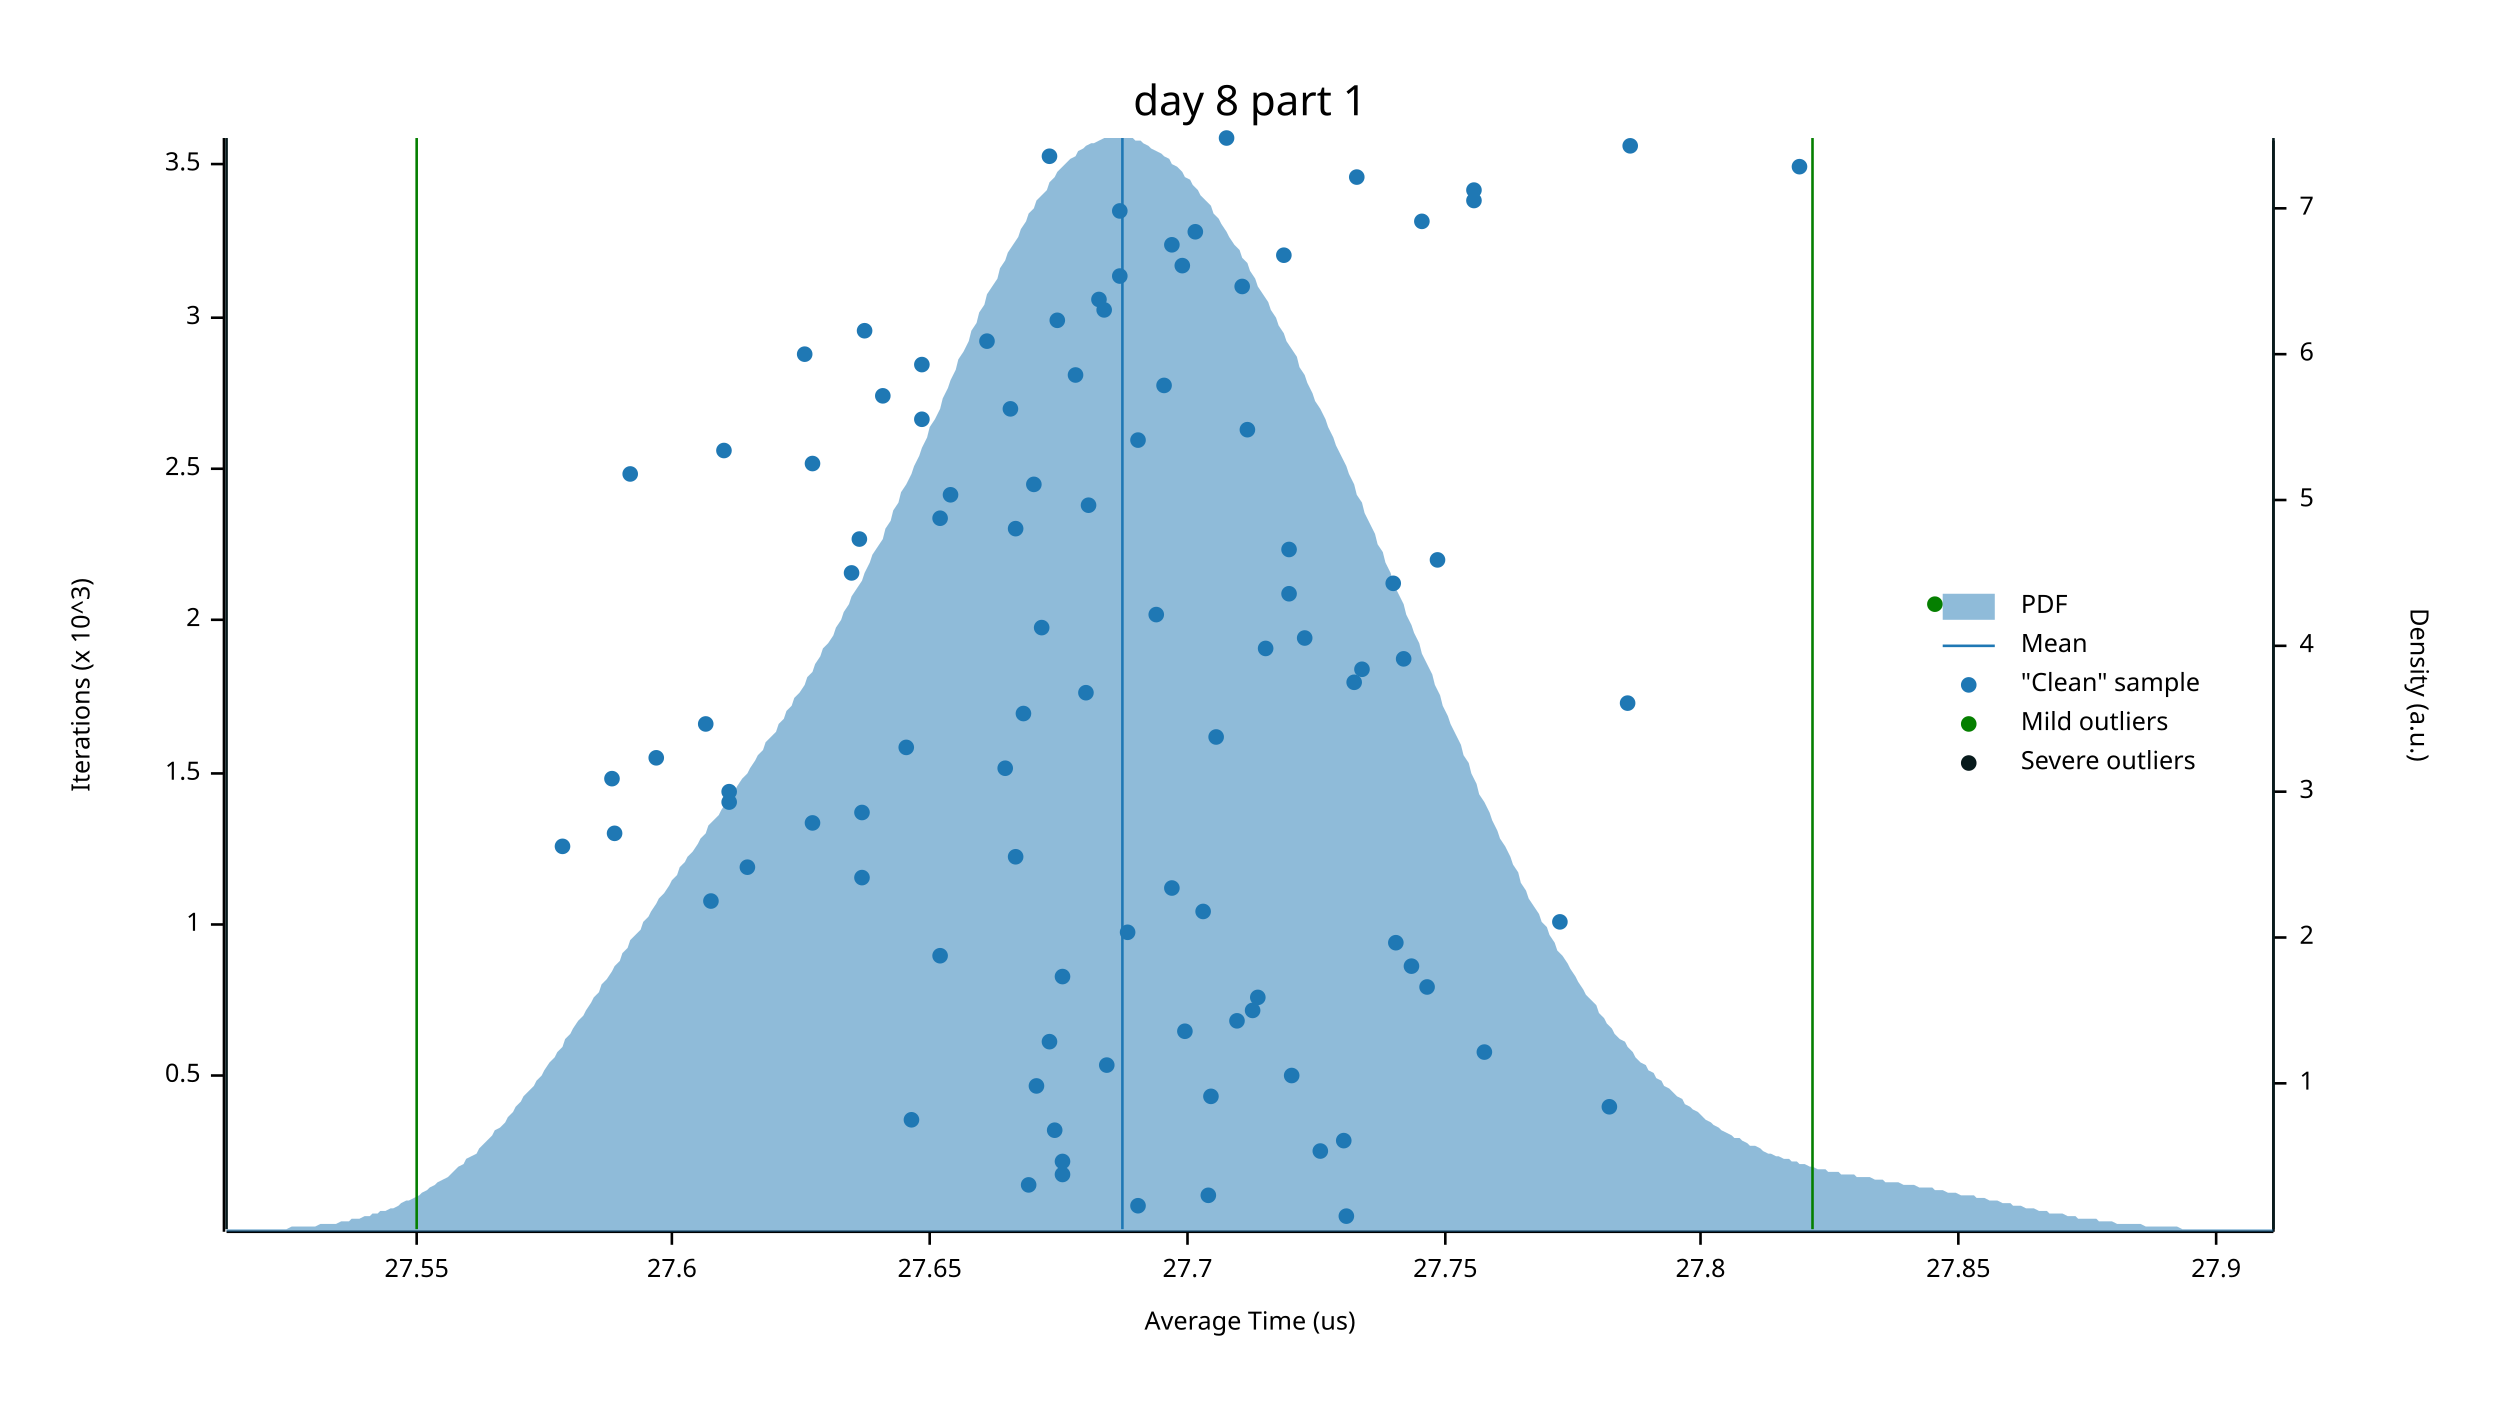
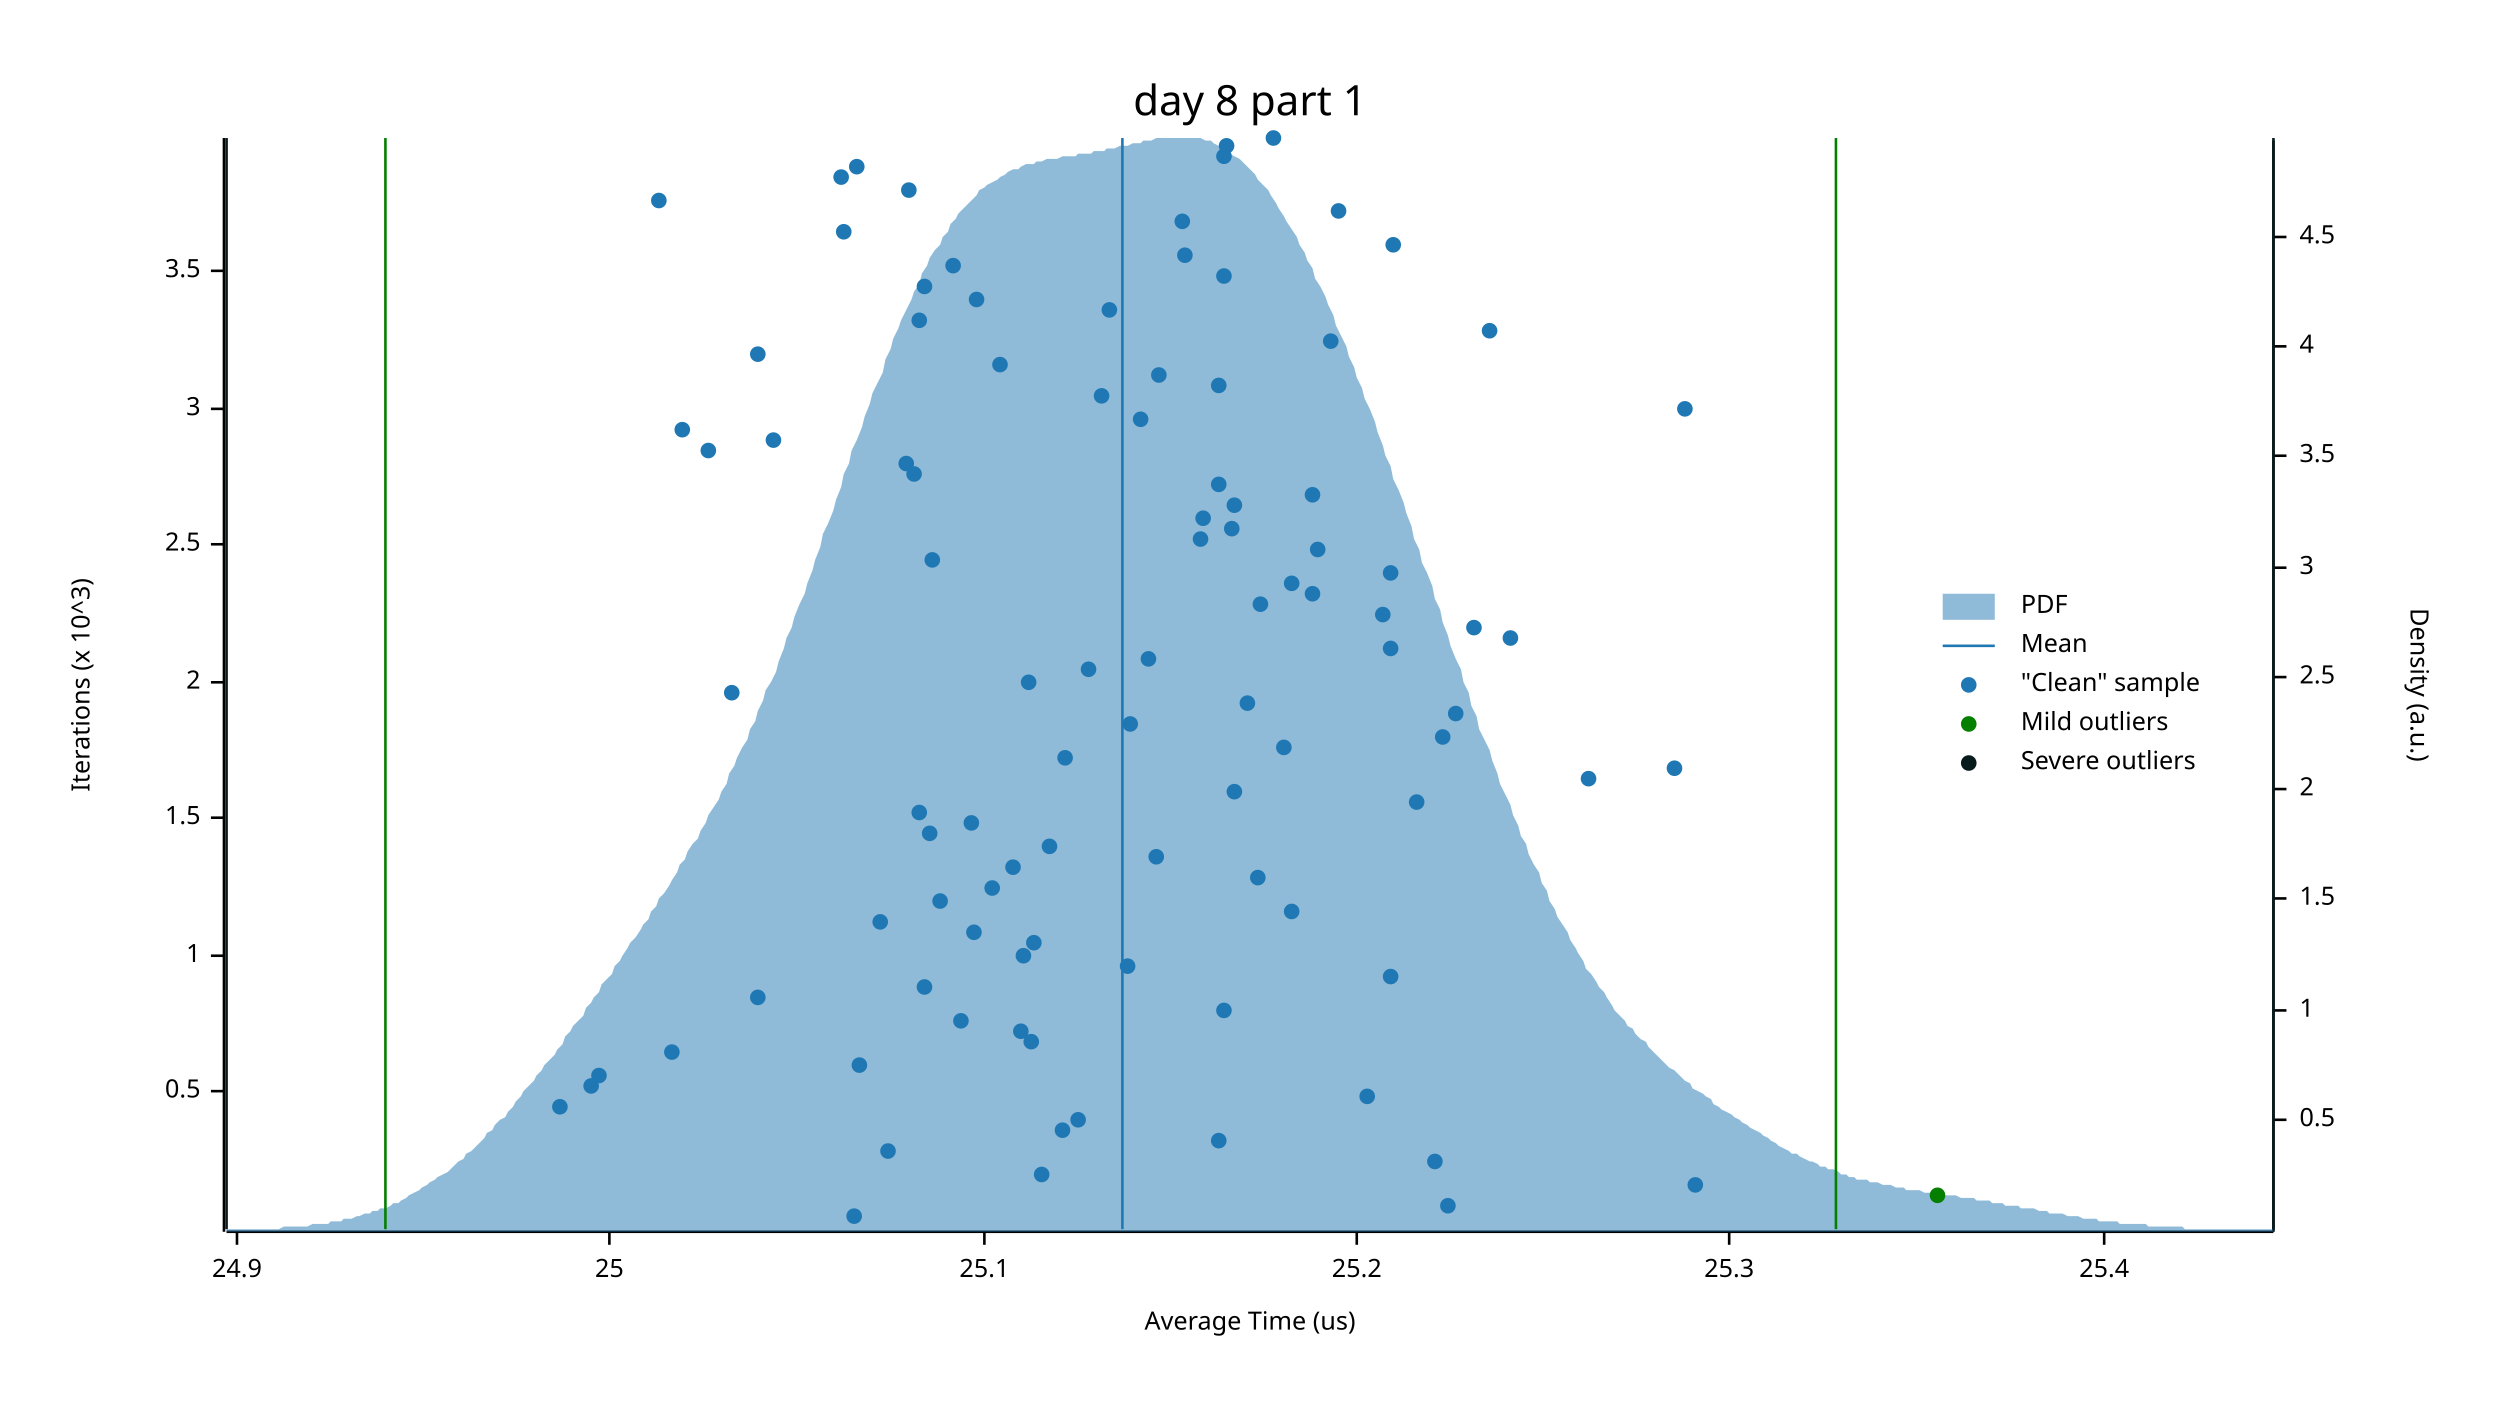
<svg xmlns="http://www.w3.org/2000/svg" width="960" height="540" viewBox="0 0 960 540">
  <text x="480" y="32" dy="0.76em" text-anchor="middle" font-family="sans-serif" font-size="16.129" opacity="1" fill="#000000">
day 8 part 1
</text>
  <text x="27" y="263" dy="0.76em" text-anchor="middle" font-family="sans-serif" font-size="9.677" opacity="1" fill="#000000" transform="rotate(270, 27, 263)">
Iterations (x 10^3)
</text>
  <text x="480" y="513" dy="-0.5ex" text-anchor="middle" font-family="sans-serif" font-size="9.677" opacity="1" fill="#000000">
Average Time (us)
</text>
  <polyline fill="none" opacity="1" stroke="#000000" stroke-width="1" points="86,53 86,473 " />
-   <text x="77" y="413" dy="0.5ex" text-anchor="end" font-family="sans-serif" font-size="9.677" opacity="1" fill="#000000">
+   <text x="77" y="419" dy="0.5ex" text-anchor="end" font-family="sans-serif" font-size="9.677" opacity="1" fill="#000000">
0.5
</text>
-   <polyline fill="none" opacity="1" stroke="#000000" stroke-width="1" points="81,413 86,413 " />
-   <text x="77" y="355" dy="0.5ex" text-anchor="end" font-family="sans-serif" font-size="9.677" opacity="1" fill="#000000">
+   <polyline fill="none" opacity="1" stroke="#000000" stroke-width="1" points="81,419 86,419 " />
+   <text x="77" y="367" dy="0.5ex" text-anchor="end" font-family="sans-serif" font-size="9.677" opacity="1" fill="#000000">
1
</text>
-   <polyline fill="none" opacity="1" stroke="#000000" stroke-width="1" points="81,355 86,355 " />
-   <text x="77" y="297" dy="0.5ex" text-anchor="end" font-family="sans-serif" font-size="9.677" opacity="1" fill="#000000">
+   <polyline fill="none" opacity="1" stroke="#000000" stroke-width="1" points="81,367 86,367 " />
+   <text x="77" y="314" dy="0.5ex" text-anchor="end" font-family="sans-serif" font-size="9.677" opacity="1" fill="#000000">
1.5
</text>
-   <polyline fill="none" opacity="1" stroke="#000000" stroke-width="1" points="81,297 86,297 " />
-   <text x="77" y="238" dy="0.5ex" text-anchor="end" font-family="sans-serif" font-size="9.677" opacity="1" fill="#000000">
+   <polyline fill="none" opacity="1" stroke="#000000" stroke-width="1" points="81,314 86,314 " />
+   <text x="77" y="262" dy="0.5ex" text-anchor="end" font-family="sans-serif" font-size="9.677" opacity="1" fill="#000000">
2
</text>
-   <polyline fill="none" opacity="1" stroke="#000000" stroke-width="1" points="81,238 86,238 " />
-   <text x="77" y="180" dy="0.5ex" text-anchor="end" font-family="sans-serif" font-size="9.677" opacity="1" fill="#000000">
+   <polyline fill="none" opacity="1" stroke="#000000" stroke-width="1" points="81,262 86,262 " />
+   <text x="77" y="209" dy="0.5ex" text-anchor="end" font-family="sans-serif" font-size="9.677" opacity="1" fill="#000000">
2.5
</text>
-   <polyline fill="none" opacity="1" stroke="#000000" stroke-width="1" points="81,180 86,180 " />
-   <text x="77" y="122" dy="0.5ex" text-anchor="end" font-family="sans-serif" font-size="9.677" opacity="1" fill="#000000">
+   <polyline fill="none" opacity="1" stroke="#000000" stroke-width="1" points="81,209 86,209 " />
+   <text x="77" y="157" dy="0.5ex" text-anchor="end" font-family="sans-serif" font-size="9.677" opacity="1" fill="#000000">
3
</text>
-   <polyline fill="none" opacity="1" stroke="#000000" stroke-width="1" points="81,122 86,122 " />
-   <text x="77" y="63" dy="0.5ex" text-anchor="end" font-family="sans-serif" font-size="9.677" opacity="1" fill="#000000">
+   <polyline fill="none" opacity="1" stroke="#000000" stroke-width="1" points="81,157 86,157 " />
+   <text x="77" y="104" dy="0.5ex" text-anchor="end" font-family="sans-serif" font-size="9.677" opacity="1" fill="#000000">
3.5
</text>
-   <polyline fill="none" opacity="1" stroke="#000000" stroke-width="1" points="81,63 86,63 " />
+   <polyline fill="none" opacity="1" stroke="#000000" stroke-width="1" points="81,104 86,104 " />
  <polyline fill="none" opacity="1" stroke="#000000" stroke-width="1" points="87,473 873,473 " />
-   <text x="160" y="483" dy="0.76em" text-anchor="middle" font-family="sans-serif" font-size="9.677" opacity="1" fill="#000000">
- 27.55
- </text>
-   <polyline fill="none" opacity="1" stroke="#000000" stroke-width="1" points="160,473 160,478 " />
-   <text x="258" y="483" dy="0.76em" text-anchor="middle" font-family="sans-serif" font-size="9.677" opacity="1" fill="#000000">
- 27.6
- </text>
-   <polyline fill="none" opacity="1" stroke="#000000" stroke-width="1" points="258,473 258,478 " />
-   <text x="357" y="483" dy="0.76em" text-anchor="middle" font-family="sans-serif" font-size="9.677" opacity="1" fill="#000000">
- 27.65
- </text>
-   <polyline fill="none" opacity="1" stroke="#000000" stroke-width="1" points="357,473 357,478 " />
-   <text x="456" y="483" dy="0.76em" text-anchor="middle" font-family="sans-serif" font-size="9.677" opacity="1" fill="#000000">
- 27.7
- </text>
-   <polyline fill="none" opacity="1" stroke="#000000" stroke-width="1" points="456,473 456,478 " />
-   <text x="555" y="483" dy="0.76em" text-anchor="middle" font-family="sans-serif" font-size="9.677" opacity="1" fill="#000000">
- 27.75
- </text>
-   <polyline fill="none" opacity="1" stroke="#000000" stroke-width="1" points="555,473 555,478 " />
-   <text x="653" y="483" dy="0.76em" text-anchor="middle" font-family="sans-serif" font-size="9.677" opacity="1" fill="#000000">
- 27.8
- </text>
-   <polyline fill="none" opacity="1" stroke="#000000" stroke-width="1" points="653,473 653,478 " />
-   <text x="752" y="483" dy="0.76em" text-anchor="middle" font-family="sans-serif" font-size="9.677" opacity="1" fill="#000000">
- 27.85
- </text>
-   <polyline fill="none" opacity="1" stroke="#000000" stroke-width="1" points="752,473 752,478 " />
-   <text x="851" y="483" dy="0.76em" text-anchor="middle" font-family="sans-serif" font-size="9.677" opacity="1" fill="#000000">
- 27.9
- </text>
-   <polyline fill="none" opacity="1" stroke="#000000" stroke-width="1" points="851,473 851,478 " />
+   <text x="91" y="483" dy="0.76em" text-anchor="middle" font-family="sans-serif" font-size="9.677" opacity="1" fill="#000000">
+ 24.9
+ </text>
+   <polyline fill="none" opacity="1" stroke="#000000" stroke-width="1" points="91,473 91,478 " />
+   <text x="234" y="483" dy="0.76em" text-anchor="middle" font-family="sans-serif" font-size="9.677" opacity="1" fill="#000000">
+ 25
+ </text>
+   <polyline fill="none" opacity="1" stroke="#000000" stroke-width="1" points="234,473 234,478 " />
+   <text x="378" y="483" dy="0.76em" text-anchor="middle" font-family="sans-serif" font-size="9.677" opacity="1" fill="#000000">
+ 25.1
+ </text>
+   <polyline fill="none" opacity="1" stroke="#000000" stroke-width="1" points="378,473 378,478 " />
+   <text x="521" y="483" dy="0.76em" text-anchor="middle" font-family="sans-serif" font-size="9.677" opacity="1" fill="#000000">
+ 25.2
+ </text>
+   <polyline fill="none" opacity="1" stroke="#000000" stroke-width="1" points="521,473 521,478 " />
+   <text x="664" y="483" dy="0.76em" text-anchor="middle" font-family="sans-serif" font-size="9.677" opacity="1" fill="#000000">
+ 25.3
+ </text>
+   <polyline fill="none" opacity="1" stroke="#000000" stroke-width="1" points="664,473 664,478 " />
+   <text x="808" y="483" dy="0.76em" text-anchor="middle" font-family="sans-serif" font-size="9.677" opacity="1" fill="#000000">
+ 25.4
+ </text>
+   <polyline fill="none" opacity="1" stroke="#000000" stroke-width="1" points="808,473 808,478 " />
  <text x="933" y="263" dy="0.76em" text-anchor="middle" font-family="sans-serif" font-size="9.677" opacity="1" fill="#000000" transform="rotate(90, 933, 263)">
Density (a.u.)
</text>
  <polyline fill="none" opacity="1" stroke="#000000" stroke-width="1" points="873,54 873,473 " />
-   <text x="883" y="416" dy="0.5ex" text-anchor="start" font-family="sans-serif" font-size="9.677" opacity="1" fill="#000000">
+   <text x="883" y="430" dy="0.5ex" text-anchor="start" font-family="sans-serif" font-size="9.677" opacity="1" fill="#000000">
+ 0.5
+ </text>
+   <polyline fill="none" opacity="1" stroke="#000000" stroke-width="1" points="873,430 878,430 " />
+   <text x="883" y="388" dy="0.5ex" text-anchor="start" font-family="sans-serif" font-size="9.677" opacity="1" fill="#000000">
1
</text>
-   <polyline fill="none" opacity="1" stroke="#000000" stroke-width="1" points="873,416 878,416 " />
-   <text x="883" y="360" dy="0.5ex" text-anchor="start" font-family="sans-serif" font-size="9.677" opacity="1" fill="#000000">
+   <polyline fill="none" opacity="1" stroke="#000000" stroke-width="1" points="873,388 878,388 " />
+   <text x="883" y="345" dy="0.5ex" text-anchor="start" font-family="sans-serif" font-size="9.677" opacity="1" fill="#000000">
+ 1.5
+ </text>
+   <polyline fill="none" opacity="1" stroke="#000000" stroke-width="1" points="873,345 878,345 " />
+   <text x="883" y="303" dy="0.5ex" text-anchor="start" font-family="sans-serif" font-size="9.677" opacity="1" fill="#000000">
2
</text>
-   <polyline fill="none" opacity="1" stroke="#000000" stroke-width="1" points="873,360 878,360 " />
-   <text x="883" y="304" dy="0.5ex" text-anchor="start" font-family="sans-serif" font-size="9.677" opacity="1" fill="#000000">
+   <polyline fill="none" opacity="1" stroke="#000000" stroke-width="1" points="873,303 878,303 " />
+   <text x="883" y="260" dy="0.5ex" text-anchor="start" font-family="sans-serif" font-size="9.677" opacity="1" fill="#000000">
+ 2.5
+ </text>
+   <polyline fill="none" opacity="1" stroke="#000000" stroke-width="1" points="873,260 878,260 " />
+   <text x="883" y="218" dy="0.5ex" text-anchor="start" font-family="sans-serif" font-size="9.677" opacity="1" fill="#000000">
3
</text>
-   <polyline fill="none" opacity="1" stroke="#000000" stroke-width="1" points="873,304 878,304 " />
-   <text x="883" y="248" dy="0.5ex" text-anchor="start" font-family="sans-serif" font-size="9.677" opacity="1" fill="#000000">
+   <polyline fill="none" opacity="1" stroke="#000000" stroke-width="1" points="873,218 878,218 " />
+   <text x="883" y="175" dy="0.5ex" text-anchor="start" font-family="sans-serif" font-size="9.677" opacity="1" fill="#000000">
+ 3.5
+ </text>
+   <polyline fill="none" opacity="1" stroke="#000000" stroke-width="1" points="873,175 878,175 " />
+   <text x="883" y="133" dy="0.5ex" text-anchor="start" font-family="sans-serif" font-size="9.677" opacity="1" fill="#000000">
4
</text>
-   <polyline fill="none" opacity="1" stroke="#000000" stroke-width="1" points="873,248 878,248 " />
-   <text x="883" y="192" dy="0.5ex" text-anchor="start" font-family="sans-serif" font-size="9.677" opacity="1" fill="#000000">
- 5
- </text>
-   <polyline fill="none" opacity="1" stroke="#000000" stroke-width="1" points="873,192 878,192 " />
-   <text x="883" y="136" dy="0.5ex" text-anchor="start" font-family="sans-serif" font-size="9.677" opacity="1" fill="#000000">
- 6
- </text>
-   <polyline fill="none" opacity="1" stroke="#000000" stroke-width="1" points="873,136 878,136 " />
-   <text x="883" y="80" dy="0.5ex" text-anchor="start" font-family="sans-serif" font-size="9.677" opacity="1" fill="#000000">
- 7
- </text>
-   <polyline fill="none" opacity="1" stroke="#000000" stroke-width="1" points="873,80 878,80 " />
-   <polygon opacity="0.5" fill="#1F78B4" points="87,472 88,472 90,472 91,472 93,472 94,472 96,472 98,472 99,472 101,472 102,472 104,472 105,472 107,472 109,472 110,472 112,471 113,471 115,471 116,471 118,471 120,471 121,471 123,470 124,470 126,470 127,470 129,470 131,469 132,469 134,469 135,468 137,468 138,468 140,467 142,467 143,466 145,466 146,465 148,465 150,464 151,464 153,463 154,462 156,461 157,461 159,460 161,459 162,458 164,457 165,456 167,455 168,454 170,453 172,452 173,451 175,449 176,448 178,447 179,445 181,444 183,443 184,441 186,439 187,438 189,436 190,434 192,433 194,431 195,429 197,427 198,425 200,423 201,421 203,419 205,417 206,415 208,413 209,411 211,408 213,406 214,404 216,402 217,399 219,397 220,395 222,392 224,390 225,388 227,385 228,383 230,381 231,378 233,376 235,373 236,371 238,369 239,366 241,364 242,361 244,359 246,357 247,354 249,352 250,350 252,347 253,345 255,343 257,340 258,338 260,336 261,333 263,331 264,329 266,327 268,324 269,322 271,320 272,317 274,315 276,313 277,311 279,308 280,306 282,304 283,302 285,299 287,297 288,295 290,292 291,290 293,288 294,285 296,283 298,281 299,278 301,276 302,273 304,271 305,268 307,266 309,263 310,260 312,258 313,255 315,252 316,249 318,247 320,244 321,241 323,238 324,235 326,232 327,229 329,226 331,223 332,220 334,216 335,213 337,210 339,207 340,203 342,200 343,196 345,193 346,189 348,186 350,182 351,179 353,175 354,172 356,168 357,164 359,161 361,157 362,153 364,149 365,146 367,142 368,138 370,135 372,131 373,127 375,124 376,120 378,117 379,113 381,110 383,107 384,103 386,100 387,97 389,94 391,91 392,88 394,85 395,82 397,80 398,77 400,75 402,73 403,70 405,68 406,66 408,64 409,63 411,61 413,60 414,58 416,57 417,56 419,55 420,55 422,54 424,53 425,53 427,53 428,53 430,53 431,53 433,53 435,53 436,54 438,54 439,55 441,56 442,57 444,58 446,59 447,60 449,61 450,63 452,64 454,66 455,68 457,69 458,71 460,73 461,75 463,77 465,79 466,82 468,84 469,86 471,89 472,91 474,94 476,96 477,99 479,101 480,104 482,107 483,110 485,113 487,116 488,119 490,122 491,125 493,128 494,131 496,134 498,137 499,141 501,144 502,147 504,151 505,154 507,157 509,161 510,164 512,168 513,171 515,175 517,179 518,182 520,186 521,190 523,193 524,197 526,201 528,205 529,209 531,212 532,216 534,220 535,224 537,228 539,232 540,236 542,240 543,243 545,247 546,251 548,255 550,259 551,263 553,267 554,271 556,275 557,278 559,282 561,286 562,290 564,293 565,297 567,301 568,305 570,308 572,312 573,315 575,319 576,322 578,325 580,329 581,332 583,335 584,339 586,342 587,345 589,348 591,351 592,354 594,356 595,359 597,362 598,365 600,367 602,370 603,372 605,375 606,377 608,380 609,382 611,384 613,386 614,389 616,391 617,393 619,395 620,397 622,399 624,400 625,402 627,404 628,406 630,408 632,409 633,411 635,412 636,414 638,415 639,417 641,418 643,420 644,421 646,422 647,424 649,425 650,426 652,427 654,429 655,430 657,431 658,432 660,433 661,434 663,435 665,436 666,437 668,437 669,438 671,439 672,440 674,440 676,441 677,442 679,443 680,443 682,444 683,444 685,445 687,445 688,446 690,446 691,447 693,447 695,448 696,448 698,449 699,449 701,449 702,450 704,450 706,450 707,451 709,451 710,451 712,451 713,452 715,452 717,452 718,452 720,453 721,453 723,453 724,454 726,454 728,454 729,454 731,455 732,455 734,455 735,455 737,456 739,456 740,456 742,456 743,457 745,457 746,457 748,458 750,458 751,458 753,459 754,459 756,459 758,459 759,460 761,460 762,460 764,461 765,461 767,461 769,462 770,462 772,462 773,463 775,463 776,463 778,464 780,464 781,464 783,465 784,465 786,465 787,466 789,466 791,466 792,466 794,467 795,467 797,467 798,468 800,468 802,468 803,468 805,468 806,469 808,469 809,469 811,469 813,470 814,470 816,470 817,470 819,470 821,470 822,470 824,471 825,471 827,471 828,471 830,471 832,471 833,471 835,471 836,471 838,472 839,472 841,472 843,472 844,472 846,472 847,472 849,472 850,472 852,472 854,472 855,472 857,472 858,472 860,472 861,472 863,472 865,472 866,472 868,472 869,472 871,472 873,472 873,473 87,473 " />
+   <polyline fill="none" opacity="1" stroke="#000000" stroke-width="1" points="873,133 878,133 " />
+   <text x="883" y="91" dy="0.5ex" text-anchor="start" font-family="sans-serif" font-size="9.677" opacity="1" fill="#000000">
+ 4.5
+ </text>
+   <polyline fill="none" opacity="1" stroke="#000000" stroke-width="1" points="873,91 878,91 " />
+   <polygon opacity="0.5" fill="#1F78B4" points="87,472 88,472 90,472 91,472 93,472 94,472 96,472 98,472 99,472 101,472 102,472 104,472 105,472 107,472 109,471 110,471 112,471 113,471 115,471 116,471 118,471 120,470 121,470 123,470 124,470 126,470 127,469 129,469 131,469 132,468 134,468 135,468 137,467 138,467 140,466 142,466 143,465 145,465 146,464 148,464 150,463 151,462 153,462 154,461 156,460 157,459 159,458 161,457 162,456 164,455 165,454 167,453 168,452 170,451 172,450 173,449 175,447 176,446 178,445 179,443 181,442 183,440 184,439 186,437 187,435 189,434 190,432 192,430 194,429 195,427 197,425 198,423 200,421 201,419 203,417 205,415 206,413 208,411 209,409 211,407 213,405 214,403 216,401 217,398 219,396 220,394 222,392 224,390 225,387 227,385 228,383 230,381 231,378 233,376 235,374 236,371 238,369 239,367 241,364 242,362 244,360 246,357 247,355 249,353 250,350 252,348 253,345 255,343 257,340 258,338 260,335 261,332 263,330 264,327 266,324 268,322 269,319 271,316 272,313 274,310 276,307 277,304 279,301 280,297 282,294 283,291 285,287 287,284 288,280 290,277 291,273 293,269 294,265 296,262 298,258 299,254 301,249 302,245 304,241 305,237 307,232 309,228 310,224 312,219 313,215 315,210 316,205 318,201 320,196 321,192 323,187 324,182 326,178 327,173 329,169 331,164 332,160 334,155 335,151 337,147 339,143 340,138 342,134 343,130 345,126 346,123 348,119 350,115 351,112 353,109 354,105 356,102 357,99 359,96 361,94 362,91 364,89 365,86 367,84 368,82 370,80 372,78 373,77 375,75 376,73 378,72 379,71 381,70 383,69 384,68 386,67 387,66 389,65 391,65 392,64 394,63 395,63 397,63 398,62 400,62 402,61 403,61 405,61 406,61 408,60 409,60 411,60 413,60 414,59 416,59 417,59 419,59 420,58 422,58 424,58 425,57 427,57 428,57 430,56 431,56 433,56 435,55 436,55 438,55 439,54 441,54 442,54 444,53 446,53 447,53 449,53 450,53 452,53 454,53 455,53 457,53 458,53 460,53 461,53 463,54 465,54 466,55 468,56 469,57 471,57 472,59 474,60 476,61 477,62 479,64 480,65 482,67 483,69 485,71 487,73 488,75 490,78 491,80 493,83 494,85 496,88 498,91 499,94 501,97 502,100 504,103 505,107 507,110 509,114 510,117 512,121 513,125 515,129 517,133 518,137 520,141 521,145 523,149 524,153 526,157 528,162 529,166 531,171 532,175 534,179 535,184 537,188 539,193 540,197 542,202 543,207 545,211 546,216 548,220 550,225 551,230 553,234 554,239 556,244 557,248 559,253 561,257 562,262 564,266 565,271 567,275 568,280 570,284 572,288 573,292 575,297 576,301 578,305 580,309 581,313 583,317 584,321 586,324 587,328 589,332 591,335 592,339 594,342 595,346 597,349 598,352 600,355 602,358 603,361 605,364 606,366 608,369 609,372 611,374 613,377 614,379 616,381 617,383 619,386 620,388 622,390 624,392 625,394 627,395 628,397 630,399 632,400 633,402 635,404 636,405 638,407 639,408 641,410 643,411 644,412 646,414 647,415 649,416 650,418 652,419 654,420 655,421 657,422 658,424 660,425 661,426 663,427 665,428 666,429 668,430 669,431 671,432 672,433 674,434 676,435 677,436 679,437 680,438 682,439 683,440 685,441 687,442 688,443 690,443 691,444 693,445 695,446 696,446 698,447 699,448 701,448 702,449 704,449 706,450 707,451 709,451 710,452 712,452 713,453 715,453 717,453 718,454 720,454 721,454 723,455 724,455 726,455 728,456 729,456 731,456 732,457 734,457 735,457 737,457 739,458 740,458 742,458 743,458 745,459 746,459 748,459 750,459 751,459 753,460 754,460 756,460 758,460 759,461 761,461 762,461 764,461 765,462 767,462 769,462 770,463 772,463 773,463 775,463 776,464 778,464 780,464 781,464 783,465 784,465 786,465 787,466 789,466 791,466 792,466 794,467 795,467 797,467 798,467 800,468 802,468 803,468 805,468 806,469 808,469 809,469 811,469 813,469 814,470 816,470 817,470 819,470 821,470 822,470 824,470 825,471 827,471 828,471 830,471 832,471 833,471 835,471 836,471 838,471 839,472 841,472 843,472 844,472 846,472 847,472 849,472 850,472 852,472 854,472 855,472 857,472 858,472 860,472 861,472 863,472 865,472 866,472 868,472 869,472 871,472 873,472 873,473 87,473 " />
  <polyline fill="none" opacity="1" stroke="#1F78B4" stroke-width="1" points="431,472 431,53 " />
-   <polyline fill="none" opacity="1" stroke="#057F00" stroke-width="1" points="160,472 160,53 " />
-   <polyline fill="none" opacity="1" stroke="#057F00" stroke-width="1" points="696,472 696,53 " />
+   <polyline fill="none" opacity="1" stroke="#057F00" stroke-width="1" points="148,472 148,53 " />
+   <polyline fill="none" opacity="1" stroke="#057F00" stroke-width="1" points="705,472 705,53 " />
  <polyline fill="none" opacity="1" stroke="#071A1C" stroke-width="1" points="87,472 87,53 " />
  <polyline fill="none" opacity="1" stroke="#071A1C" stroke-width="1" points="873,472 873,53 " />
-   <circle cx="517" cy="467" r="3" opacity="1" fill="#1F78B4" stroke="none" stroke-width="1" />
-   <circle cx="437" cy="463" r="3" opacity="1" fill="#1F78B4" stroke="none" stroke-width="1" />
-   <circle cx="464" cy="459" r="3" opacity="1" fill="#1F78B4" stroke="none" stroke-width="1" />
-   <circle cx="395" cy="455" r="3" opacity="1" fill="#1F78B4" stroke="none" stroke-width="1" />
-   <circle cx="408" cy="451" r="3" opacity="1" fill="#1F78B4" stroke="none" stroke-width="1" />
-   <circle cx="408" cy="446" r="3" opacity="1" fill="#1F78B4" stroke="none" stroke-width="1" />
-   <circle cx="507" cy="442" r="3" opacity="1" fill="#1F78B4" stroke="none" stroke-width="1" />
-   <circle cx="516" cy="438" r="3" opacity="1" fill="#1F78B4" stroke="none" stroke-width="1" />
-   <circle cx="405" cy="434" r="3" opacity="1" fill="#1F78B4" stroke="none" stroke-width="1" />
-   <circle cx="350" cy="430" r="3" opacity="1" fill="#1F78B4" stroke="none" stroke-width="1" />
-   <circle cx="618" cy="425" r="3" opacity="1" fill="#1F78B4" stroke="none" stroke-width="1" />
-   <circle cx="465" cy="421" r="3" opacity="1" fill="#1F78B4" stroke="none" stroke-width="1" />
-   <circle cx="398" cy="417" r="3" opacity="1" fill="#1F78B4" stroke="none" stroke-width="1" />
-   <circle cx="496" cy="413" r="3" opacity="1" fill="#1F78B4" stroke="none" stroke-width="1" />
-   <circle cx="425" cy="409" r="3" opacity="1" fill="#1F78B4" stroke="none" stroke-width="1" />
-   <circle cx="570" cy="404" r="3" opacity="1" fill="#1F78B4" stroke="none" stroke-width="1" />
-   <circle cx="403" cy="400" r="3" opacity="1" fill="#1F78B4" stroke="none" stroke-width="1" />
-   <circle cx="455" cy="396" r="3" opacity="1" fill="#1F78B4" stroke="none" stroke-width="1" />
-   <circle cx="475" cy="392" r="3" opacity="1" fill="#1F78B4" stroke="none" stroke-width="1" />
-   <circle cx="481" cy="388" r="3" opacity="1" fill="#1F78B4" stroke="none" stroke-width="1" />
-   <circle cx="483" cy="383" r="3" opacity="1" fill="#1F78B4" stroke="none" stroke-width="1" />
-   <circle cx="548" cy="379" r="3" opacity="1" fill="#1F78B4" stroke="none" stroke-width="1" />
-   <circle cx="408" cy="375" r="3" opacity="1" fill="#1F78B4" stroke="none" stroke-width="1" />
-   <circle cx="542" cy="371" r="3" opacity="1" fill="#1F78B4" stroke="none" stroke-width="1" />
-   <circle cx="361" cy="367" r="3" opacity="1" fill="#1F78B4" stroke="none" stroke-width="1" />
-   <circle cx="536" cy="362" r="3" opacity="1" fill="#1F78B4" stroke="none" stroke-width="1" />
-   <circle cx="433" cy="358" r="3" opacity="1" fill="#1F78B4" stroke="none" stroke-width="1" />
-   <circle cx="599" cy="354" r="3" opacity="1" fill="#1F78B4" stroke="none" stroke-width="1" />
-   <circle cx="462" cy="350" r="3" opacity="1" fill="#1F78B4" stroke="none" stroke-width="1" />
-   <circle cx="273" cy="346" r="3" opacity="1" fill="#1F78B4" stroke="none" stroke-width="1" />
-   <circle cx="450" cy="341" r="3" opacity="1" fill="#1F78B4" stroke="none" stroke-width="1" />
-   <circle cx="331" cy="337" r="3" opacity="1" fill="#1F78B4" stroke="none" stroke-width="1" />
-   <circle cx="287" cy="333" r="3" opacity="1" fill="#1F78B4" stroke="none" stroke-width="1" />
-   <circle cx="390" cy="329" r="3" opacity="1" fill="#1F78B4" stroke="none" stroke-width="1" />
-   <circle cx="216" cy="325" r="3" opacity="1" fill="#1F78B4" stroke="none" stroke-width="1" />
-   <circle cx="236" cy="320" r="3" opacity="1" fill="#1F78B4" stroke="none" stroke-width="1" />
-   <circle cx="312" cy="316" r="3" opacity="1" fill="#1F78B4" stroke="none" stroke-width="1" />
-   <circle cx="331" cy="312" r="3" opacity="1" fill="#1F78B4" stroke="none" stroke-width="1" />
-   <circle cx="280" cy="308" r="3" opacity="1" fill="#1F78B4" stroke="none" stroke-width="1" />
-   <circle cx="280" cy="304" r="3" opacity="1" fill="#1F78B4" stroke="none" stroke-width="1" />
-   <circle cx="235" cy="299" r="3" opacity="1" fill="#1F78B4" stroke="none" stroke-width="1" />
-   <circle cx="386" cy="295" r="3" opacity="1" fill="#1F78B4" stroke="none" stroke-width="1" />
-   <circle cx="252" cy="291" r="3" opacity="1" fill="#1F78B4" stroke="none" stroke-width="1" />
-   <circle cx="348" cy="287" r="3" opacity="1" fill="#1F78B4" stroke="none" stroke-width="1" />
-   <circle cx="467" cy="283" r="3" opacity="1" fill="#1F78B4" stroke="none" stroke-width="1" />
-   <circle cx="271" cy="278" r="3" opacity="1" fill="#1F78B4" stroke="none" stroke-width="1" />
-   <circle cx="393" cy="274" r="3" opacity="1" fill="#1F78B4" stroke="none" stroke-width="1" />
-   <circle cx="625" cy="270" r="3" opacity="1" fill="#1F78B4" stroke="none" stroke-width="1" />
-   <circle cx="417" cy="266" r="3" opacity="1" fill="#1F78B4" stroke="none" stroke-width="1" />
-   <circle cx="520" cy="262" r="3" opacity="1" fill="#1F78B4" stroke="none" stroke-width="1" />
-   <circle cx="523" cy="257" r="3" opacity="1" fill="#1F78B4" stroke="none" stroke-width="1" />
-   <circle cx="539" cy="253" r="3" opacity="1" fill="#1F78B4" stroke="none" stroke-width="1" />
-   <circle cx="486" cy="249" r="3" opacity="1" fill="#1F78B4" stroke="none" stroke-width="1" />
-   <circle cx="501" cy="245" r="3" opacity="1" fill="#1F78B4" stroke="none" stroke-width="1" />
-   <circle cx="400" cy="241" r="3" opacity="1" fill="#1F78B4" stroke="none" stroke-width="1" />
-   <circle cx="444" cy="236" r="3" opacity="1" fill="#1F78B4" stroke="none" stroke-width="1" />
-   <circle cx="495" cy="228" r="3" opacity="1" fill="#1F78B4" stroke="none" stroke-width="1" />
-   <circle cx="535" cy="224" r="3" opacity="1" fill="#1F78B4" stroke="none" stroke-width="1" />
-   <circle cx="327" cy="220" r="3" opacity="1" fill="#1F78B4" stroke="none" stroke-width="1" />
-   <circle cx="552" cy="215" r="3" opacity="1" fill="#1F78B4" stroke="none" stroke-width="1" />
-   <circle cx="495" cy="211" r="3" opacity="1" fill="#1F78B4" stroke="none" stroke-width="1" />
-   <circle cx="330" cy="207" r="3" opacity="1" fill="#1F78B4" stroke="none" stroke-width="1" />
-   <circle cx="390" cy="203" r="3" opacity="1" fill="#1F78B4" stroke="none" stroke-width="1" />
-   <circle cx="361" cy="199" r="3" opacity="1" fill="#1F78B4" stroke="none" stroke-width="1" />
-   <circle cx="418" cy="194" r="3" opacity="1" fill="#1F78B4" stroke="none" stroke-width="1" />
-   <circle cx="365" cy="190" r="3" opacity="1" fill="#1F78B4" stroke="none" stroke-width="1" />
-   <circle cx="397" cy="186" r="3" opacity="1" fill="#1F78B4" stroke="none" stroke-width="1" />
-   <circle cx="242" cy="182" r="3" opacity="1" fill="#1F78B4" stroke="none" stroke-width="1" />
-   <circle cx="312" cy="178" r="3" opacity="1" fill="#1F78B4" stroke="none" stroke-width="1" />
-   <circle cx="278" cy="173" r="3" opacity="1" fill="#1F78B4" stroke="none" stroke-width="1" />
-   <circle cx="437" cy="169" r="3" opacity="1" fill="#1F78B4" stroke="none" stroke-width="1" />
-   <circle cx="479" cy="165" r="3" opacity="1" fill="#1F78B4" stroke="none" stroke-width="1" />
-   <circle cx="354" cy="161" r="3" opacity="1" fill="#1F78B4" stroke="none" stroke-width="1" />
-   <circle cx="388" cy="157" r="3" opacity="1" fill="#1F78B4" stroke="none" stroke-width="1" />
-   <circle cx="339" cy="152" r="3" opacity="1" fill="#1F78B4" stroke="none" stroke-width="1" />
-   <circle cx="447" cy="148" r="3" opacity="1" fill="#1F78B4" stroke="none" stroke-width="1" />
-   <circle cx="413" cy="144" r="3" opacity="1" fill="#1F78B4" stroke="none" stroke-width="1" />
-   <circle cx="354" cy="140" r="3" opacity="1" fill="#1F78B4" stroke="none" stroke-width="1" />
-   <circle cx="309" cy="136" r="3" opacity="1" fill="#1F78B4" stroke="none" stroke-width="1" />
-   <circle cx="379" cy="131" r="3" opacity="1" fill="#1F78B4" stroke="none" stroke-width="1" />
-   <circle cx="332" cy="127" r="3" opacity="1" fill="#1F78B4" stroke="none" stroke-width="1" />
-   <circle cx="406" cy="123" r="3" opacity="1" fill="#1F78B4" stroke="none" stroke-width="1" />
-   <circle cx="424" cy="119" r="3" opacity="1" fill="#1F78B4" stroke="none" stroke-width="1" />
-   <circle cx="422" cy="115" r="3" opacity="1" fill="#1F78B4" stroke="none" stroke-width="1" />
-   <circle cx="477" cy="110" r="3" opacity="1" fill="#1F78B4" stroke="none" stroke-width="1" />
-   <circle cx="430" cy="106" r="3" opacity="1" fill="#1F78B4" stroke="none" stroke-width="1" />
-   <circle cx="454" cy="102" r="3" opacity="1" fill="#1F78B4" stroke="none" stroke-width="1" />
-   <circle cx="493" cy="98" r="3" opacity="1" fill="#1F78B4" stroke="none" stroke-width="1" />
-   <circle cx="450" cy="94" r="3" opacity="1" fill="#1F78B4" stroke="none" stroke-width="1" />
-   <circle cx="459" cy="89" r="3" opacity="1" fill="#1F78B4" stroke="none" stroke-width="1" />
-   <circle cx="546" cy="85" r="3" opacity="1" fill="#1F78B4" stroke="none" stroke-width="1" />
-   <circle cx="430" cy="81" r="3" opacity="1" fill="#1F78B4" stroke="none" stroke-width="1" />
-   <circle cx="566" cy="77" r="3" opacity="1" fill="#1F78B4" stroke="none" stroke-width="1" />
-   <circle cx="566" cy="73" r="3" opacity="1" fill="#1F78B4" stroke="none" stroke-width="1" />
-   <circle cx="521" cy="68" r="3" opacity="1" fill="#1F78B4" stroke="none" stroke-width="1" />
-   <circle cx="691" cy="64" r="3" opacity="1" fill="#1F78B4" stroke="none" stroke-width="1" />
-   <circle cx="403" cy="60" r="3" opacity="1" fill="#1F78B4" stroke="none" stroke-width="1" />
-   <circle cx="626" cy="56" r="3" opacity="1" fill="#1F78B4" stroke="none" stroke-width="1" />
-   <circle cx="471" cy="53" r="3" opacity="1" fill="#1F78B4" stroke="none" stroke-width="1" />
-   <circle cx="743" cy="232" r="3" opacity="1" fill="#057F00" stroke="none" stroke-width="1" />
+   <circle cx="328" cy="467" r="3" opacity="1" fill="#1F78B4" stroke="none" stroke-width="1" />
+   <circle cx="556" cy="463" r="3" opacity="1" fill="#1F78B4" stroke="none" stroke-width="1" />
+   <circle cx="651" cy="455" r="3" opacity="1" fill="#1F78B4" stroke="none" stroke-width="1" />
+   <circle cx="400" cy="451" r="3" opacity="1" fill="#1F78B4" stroke="none" stroke-width="1" />
+   <circle cx="551" cy="446" r="3" opacity="1" fill="#1F78B4" stroke="none" stroke-width="1" />
+   <circle cx="341" cy="442" r="3" opacity="1" fill="#1F78B4" stroke="none" stroke-width="1" />
+   <circle cx="468" cy="438" r="3" opacity="1" fill="#1F78B4" stroke="none" stroke-width="1" />
+   <circle cx="408" cy="434" r="3" opacity="1" fill="#1F78B4" stroke="none" stroke-width="1" />
+   <circle cx="414" cy="430" r="3" opacity="1" fill="#1F78B4" stroke="none" stroke-width="1" />
+   <circle cx="215" cy="425" r="3" opacity="1" fill="#1F78B4" stroke="none" stroke-width="1" />
+   <circle cx="525" cy="421" r="3" opacity="1" fill="#1F78B4" stroke="none" stroke-width="1" />
+   <circle cx="227" cy="417" r="3" opacity="1" fill="#1F78B4" stroke="none" stroke-width="1" />
+   <circle cx="230" cy="413" r="3" opacity="1" fill="#1F78B4" stroke="none" stroke-width="1" />
+   <circle cx="330" cy="409" r="3" opacity="1" fill="#1F78B4" stroke="none" stroke-width="1" />
+   <circle cx="258" cy="404" r="3" opacity="1" fill="#1F78B4" stroke="none" stroke-width="1" />
+   <circle cx="396" cy="400" r="3" opacity="1" fill="#1F78B4" stroke="none" stroke-width="1" />
+   <circle cx="392" cy="396" r="3" opacity="1" fill="#1F78B4" stroke="none" stroke-width="1" />
+   <circle cx="369" cy="392" r="3" opacity="1" fill="#1F78B4" stroke="none" stroke-width="1" />
+   <circle cx="470" cy="388" r="3" opacity="1" fill="#1F78B4" stroke="none" stroke-width="1" />
+   <circle cx="291" cy="383" r="3" opacity="1" fill="#1F78B4" stroke="none" stroke-width="1" />
+   <circle cx="355" cy="379" r="3" opacity="1" fill="#1F78B4" stroke="none" stroke-width="1" />
+   <circle cx="534" cy="375" r="3" opacity="1" fill="#1F78B4" stroke="none" stroke-width="1" />
+   <circle cx="433" cy="371" r="3" opacity="1" fill="#1F78B4" stroke="none" stroke-width="1" />
+   <circle cx="393" cy="367" r="3" opacity="1" fill="#1F78B4" stroke="none" stroke-width="1" />
+   <circle cx="397" cy="362" r="3" opacity="1" fill="#1F78B4" stroke="none" stroke-width="1" />
+   <circle cx="374" cy="358" r="3" opacity="1" fill="#1F78B4" stroke="none" stroke-width="1" />
+   <circle cx="338" cy="354" r="3" opacity="1" fill="#1F78B4" stroke="none" stroke-width="1" />
+   <circle cx="496" cy="350" r="3" opacity="1" fill="#1F78B4" stroke="none" stroke-width="1" />
+   <circle cx="361" cy="346" r="3" opacity="1" fill="#1F78B4" stroke="none" stroke-width="1" />
+   <circle cx="381" cy="341" r="3" opacity="1" fill="#1F78B4" stroke="none" stroke-width="1" />
+   <circle cx="483" cy="337" r="3" opacity="1" fill="#1F78B4" stroke="none" stroke-width="1" />
+   <circle cx="389" cy="333" r="3" opacity="1" fill="#1F78B4" stroke="none" stroke-width="1" />
+   <circle cx="444" cy="329" r="3" opacity="1" fill="#1F78B4" stroke="none" stroke-width="1" />
+   <circle cx="403" cy="325" r="3" opacity="1" fill="#1F78B4" stroke="none" stroke-width="1" />
+   <circle cx="357" cy="320" r="3" opacity="1" fill="#1F78B4" stroke="none" stroke-width="1" />
+   <circle cx="373" cy="316" r="3" opacity="1" fill="#1F78B4" stroke="none" stroke-width="1" />
+   <circle cx="353" cy="312" r="3" opacity="1" fill="#1F78B4" stroke="none" stroke-width="1" />
+   <circle cx="544" cy="308" r="3" opacity="1" fill="#1F78B4" stroke="none" stroke-width="1" />
+   <circle cx="474" cy="304" r="3" opacity="1" fill="#1F78B4" stroke="none" stroke-width="1" />
+   <circle cx="610" cy="299" r="3" opacity="1" fill="#1F78B4" stroke="none" stroke-width="1" />
+   <circle cx="643" cy="295" r="3" opacity="1" fill="#1F78B4" stroke="none" stroke-width="1" />
+   <circle cx="409" cy="291" r="3" opacity="1" fill="#1F78B4" stroke="none" stroke-width="1" />
+   <circle cx="493" cy="287" r="3" opacity="1" fill="#1F78B4" stroke="none" stroke-width="1" />
+   <circle cx="554" cy="283" r="3" opacity="1" fill="#1F78B4" stroke="none" stroke-width="1" />
+   <circle cx="434" cy="278" r="3" opacity="1" fill="#1F78B4" stroke="none" stroke-width="1" />
+   <circle cx="559" cy="274" r="3" opacity="1" fill="#1F78B4" stroke="none" stroke-width="1" />
+   <circle cx="479" cy="270" r="3" opacity="1" fill="#1F78B4" stroke="none" stroke-width="1" />
+   <circle cx="281" cy="266" r="3" opacity="1" fill="#1F78B4" stroke="none" stroke-width="1" />
+   <circle cx="395" cy="262" r="3" opacity="1" fill="#1F78B4" stroke="none" stroke-width="1" />
+   <circle cx="418" cy="257" r="3" opacity="1" fill="#1F78B4" stroke="none" stroke-width="1" />
+   <circle cx="441" cy="253" r="3" opacity="1" fill="#1F78B4" stroke="none" stroke-width="1" />
+   <circle cx="534" cy="249" r="3" opacity="1" fill="#1F78B4" stroke="none" stroke-width="1" />
+   <circle cx="580" cy="245" r="3" opacity="1" fill="#1F78B4" stroke="none" stroke-width="1" />
+   <circle cx="566" cy="241" r="3" opacity="1" fill="#1F78B4" stroke="none" stroke-width="1" />
+   <circle cx="531" cy="236" r="3" opacity="1" fill="#1F78B4" stroke="none" stroke-width="1" />
+   <circle cx="484" cy="232" r="3" opacity="1" fill="#1F78B4" stroke="none" stroke-width="1" />
+   <circle cx="504" cy="228" r="3" opacity="1" fill="#1F78B4" stroke="none" stroke-width="1" />
+   <circle cx="496" cy="224" r="3" opacity="1" fill="#1F78B4" stroke="none" stroke-width="1" />
+   <circle cx="534" cy="220" r="3" opacity="1" fill="#1F78B4" stroke="none" stroke-width="1" />
+   <circle cx="358" cy="215" r="3" opacity="1" fill="#1F78B4" stroke="none" stroke-width="1" />
+   <circle cx="506" cy="211" r="3" opacity="1" fill="#1F78B4" stroke="none" stroke-width="1" />
+   <circle cx="461" cy="207" r="3" opacity="1" fill="#1F78B4" stroke="none" stroke-width="1" />
+   <circle cx="473" cy="203" r="3" opacity="1" fill="#1F78B4" stroke="none" stroke-width="1" />
+   <circle cx="462" cy="199" r="3" opacity="1" fill="#1F78B4" stroke="none" stroke-width="1" />
+   <circle cx="474" cy="194" r="3" opacity="1" fill="#1F78B4" stroke="none" stroke-width="1" />
+   <circle cx="504" cy="190" r="3" opacity="1" fill="#1F78B4" stroke="none" stroke-width="1" />
+   <circle cx="468" cy="186" r="3" opacity="1" fill="#1F78B4" stroke="none" stroke-width="1" />
+   <circle cx="351" cy="182" r="3" opacity="1" fill="#1F78B4" stroke="none" stroke-width="1" />
+   <circle cx="348" cy="178" r="3" opacity="1" fill="#1F78B4" stroke="none" stroke-width="1" />
+   <circle cx="272" cy="173" r="3" opacity="1" fill="#1F78B4" stroke="none" stroke-width="1" />
+   <circle cx="297" cy="169" r="3" opacity="1" fill="#1F78B4" stroke="none" stroke-width="1" />
+   <circle cx="262" cy="165" r="3" opacity="1" fill="#1F78B4" stroke="none" stroke-width="1" />
+   <circle cx="438" cy="161" r="3" opacity="1" fill="#1F78B4" stroke="none" stroke-width="1" />
+   <circle cx="647" cy="157" r="3" opacity="1" fill="#1F78B4" stroke="none" stroke-width="1" />
+   <circle cx="423" cy="152" r="3" opacity="1" fill="#1F78B4" stroke="none" stroke-width="1" />
+   <circle cx="468" cy="148" r="3" opacity="1" fill="#1F78B4" stroke="none" stroke-width="1" />
+   <circle cx="445" cy="144" r="3" opacity="1" fill="#1F78B4" stroke="none" stroke-width="1" />
+   <circle cx="384" cy="140" r="3" opacity="1" fill="#1F78B4" stroke="none" stroke-width="1" />
+   <circle cx="291" cy="136" r="3" opacity="1" fill="#1F78B4" stroke="none" stroke-width="1" />
+   <circle cx="511" cy="131" r="3" opacity="1" fill="#1F78B4" stroke="none" stroke-width="1" />
+   <circle cx="572" cy="127" r="3" opacity="1" fill="#1F78B4" stroke="none" stroke-width="1" />
+   <circle cx="353" cy="123" r="3" opacity="1" fill="#1F78B4" stroke="none" stroke-width="1" />
+   <circle cx="426" cy="119" r="3" opacity="1" fill="#1F78B4" stroke="none" stroke-width="1" />
+   <circle cx="375" cy="115" r="3" opacity="1" fill="#1F78B4" stroke="none" stroke-width="1" />
+   <circle cx="355" cy="110" r="3" opacity="1" fill="#1F78B4" stroke="none" stroke-width="1" />
+   <circle cx="470" cy="106" r="3" opacity="1" fill="#1F78B4" stroke="none" stroke-width="1" />
+   <circle cx="366" cy="102" r="3" opacity="1" fill="#1F78B4" stroke="none" stroke-width="1" />
+   <circle cx="455" cy="98" r="3" opacity="1" fill="#1F78B4" stroke="none" stroke-width="1" />
+   <circle cx="535" cy="94" r="3" opacity="1" fill="#1F78B4" stroke="none" stroke-width="1" />
+   <circle cx="324" cy="89" r="3" opacity="1" fill="#1F78B4" stroke="none" stroke-width="1" />
+   <circle cx="454" cy="85" r="3" opacity="1" fill="#1F78B4" stroke="none" stroke-width="1" />
+   <circle cx="514" cy="81" r="3" opacity="1" fill="#1F78B4" stroke="none" stroke-width="1" />
+   <circle cx="253" cy="77" r="3" opacity="1" fill="#1F78B4" stroke="none" stroke-width="1" />
+   <circle cx="349" cy="73" r="3" opacity="1" fill="#1F78B4" stroke="none" stroke-width="1" />
+   <circle cx="323" cy="68" r="3" opacity="1" fill="#1F78B4" stroke="none" stroke-width="1" />
+   <circle cx="329" cy="64" r="3" opacity="1" fill="#1F78B4" stroke="none" stroke-width="1" />
+   <circle cx="470" cy="60" r="3" opacity="1" fill="#1F78B4" stroke="none" stroke-width="1" />
+   <circle cx="471" cy="56" r="3" opacity="1" fill="#1F78B4" stroke="none" stroke-width="1" />
+   <circle cx="489" cy="53" r="3" opacity="1" fill="#1F78B4" stroke="none" stroke-width="1" />
+   <circle cx="744" cy="459" r="3" opacity="1" fill="#057F00" stroke="none" stroke-width="1" />
  <text x="776" y="228" dy="0.76em" text-anchor="start" font-family="sans-serif" font-size="9.677" opacity="1" fill="#000000">
PDF
</text>
  <text x="776" y="243" dy="0.76em" text-anchor="start" font-family="sans-serif" font-size="9.677" opacity="1" fill="#000000">
Mean
</text>
  <text x="776" y="258" dy="0.76em" text-anchor="start" font-family="sans-serif" font-size="9.677" opacity="1" fill="#000000">
"Clean" sample
</text>
  <text x="776" y="273" dy="0.76em" text-anchor="start" font-family="sans-serif" font-size="9.677" opacity="1" fill="#000000">
Mild outliers
</text>
  <text x="776" y="288" dy="0.76em" text-anchor="start" font-family="sans-serif" font-size="9.677" opacity="1" fill="#000000">
Severe outliers
</text>
  <rect x="746" y="228" width="20" height="10" opacity="0.5" fill="#1F78B4" stroke="none" />
  <polyline fill="none" opacity="1" stroke="#1F78B4" stroke-width="1" points="746,248 766,248 " />
  <circle cx="756" cy="263" r="3" opacity="1" fill="#1F78B4" stroke="none" stroke-width="1" />
  <circle cx="756" cy="278" r="3" opacity="1" fill="#057F00" stroke="none" stroke-width="1" />
  <circle cx="756" cy="293" r="3" opacity="1" fill="#071A1C" stroke="none" stroke-width="1" />
</svg>
